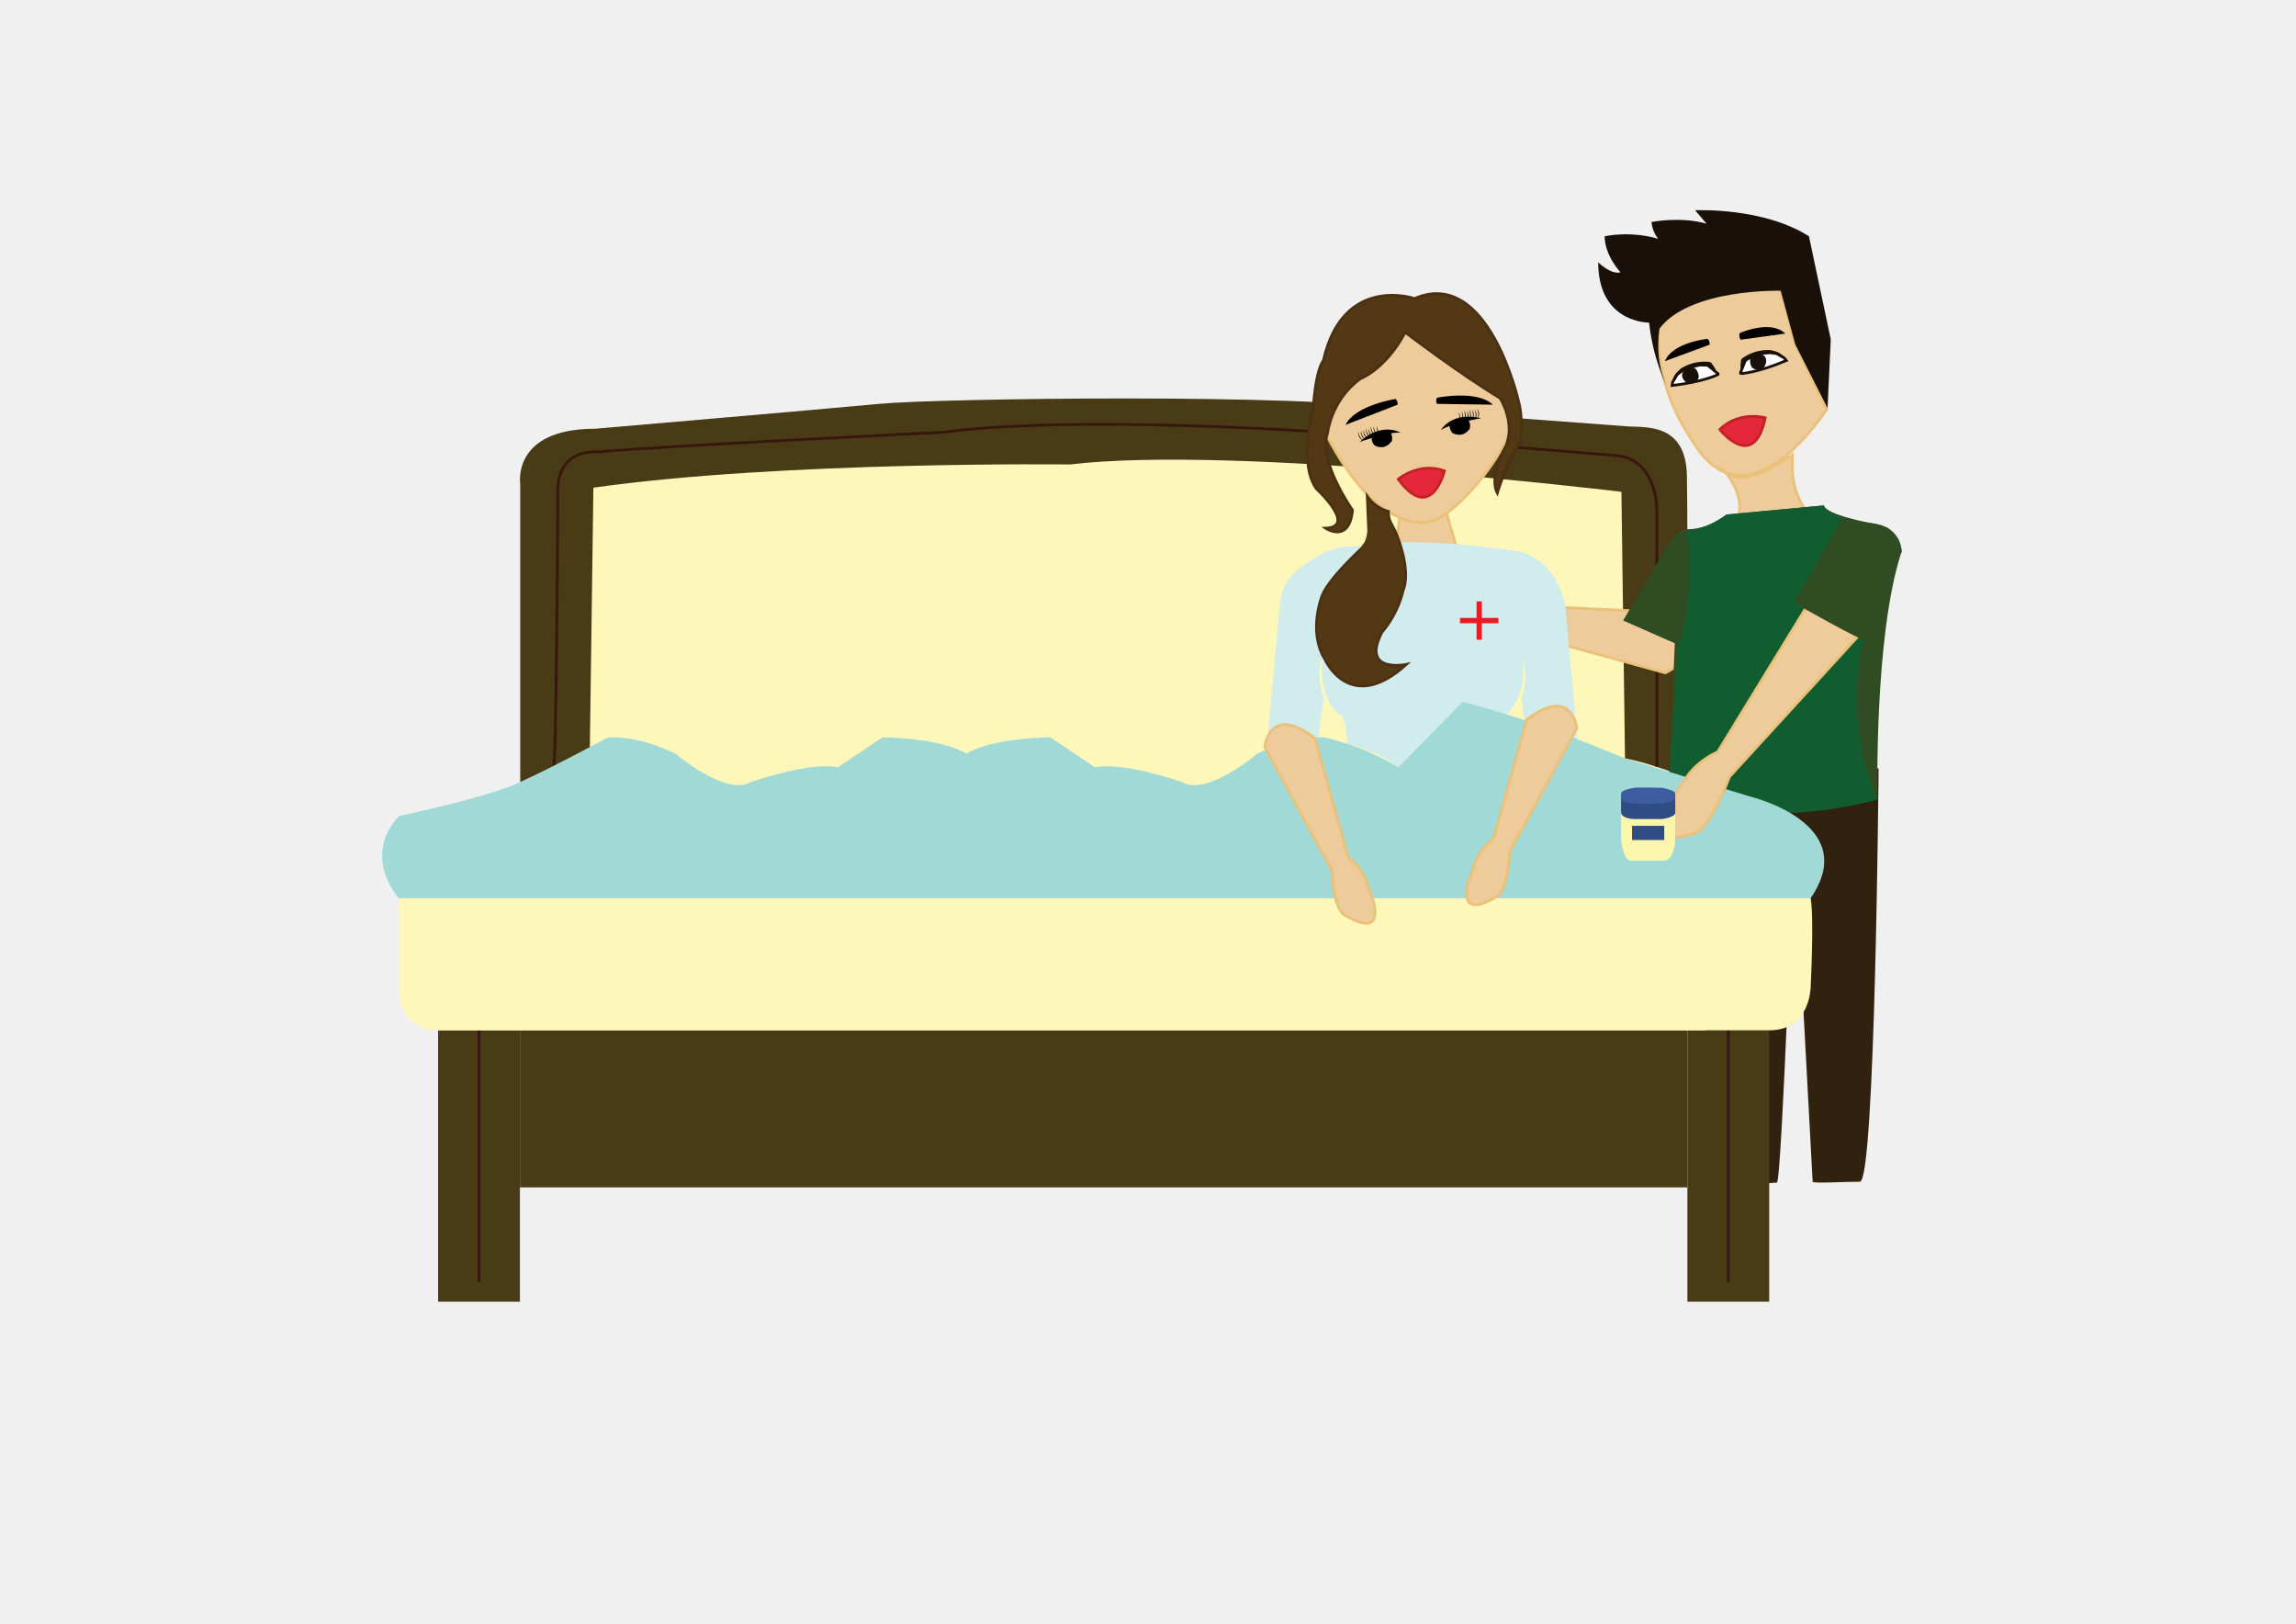
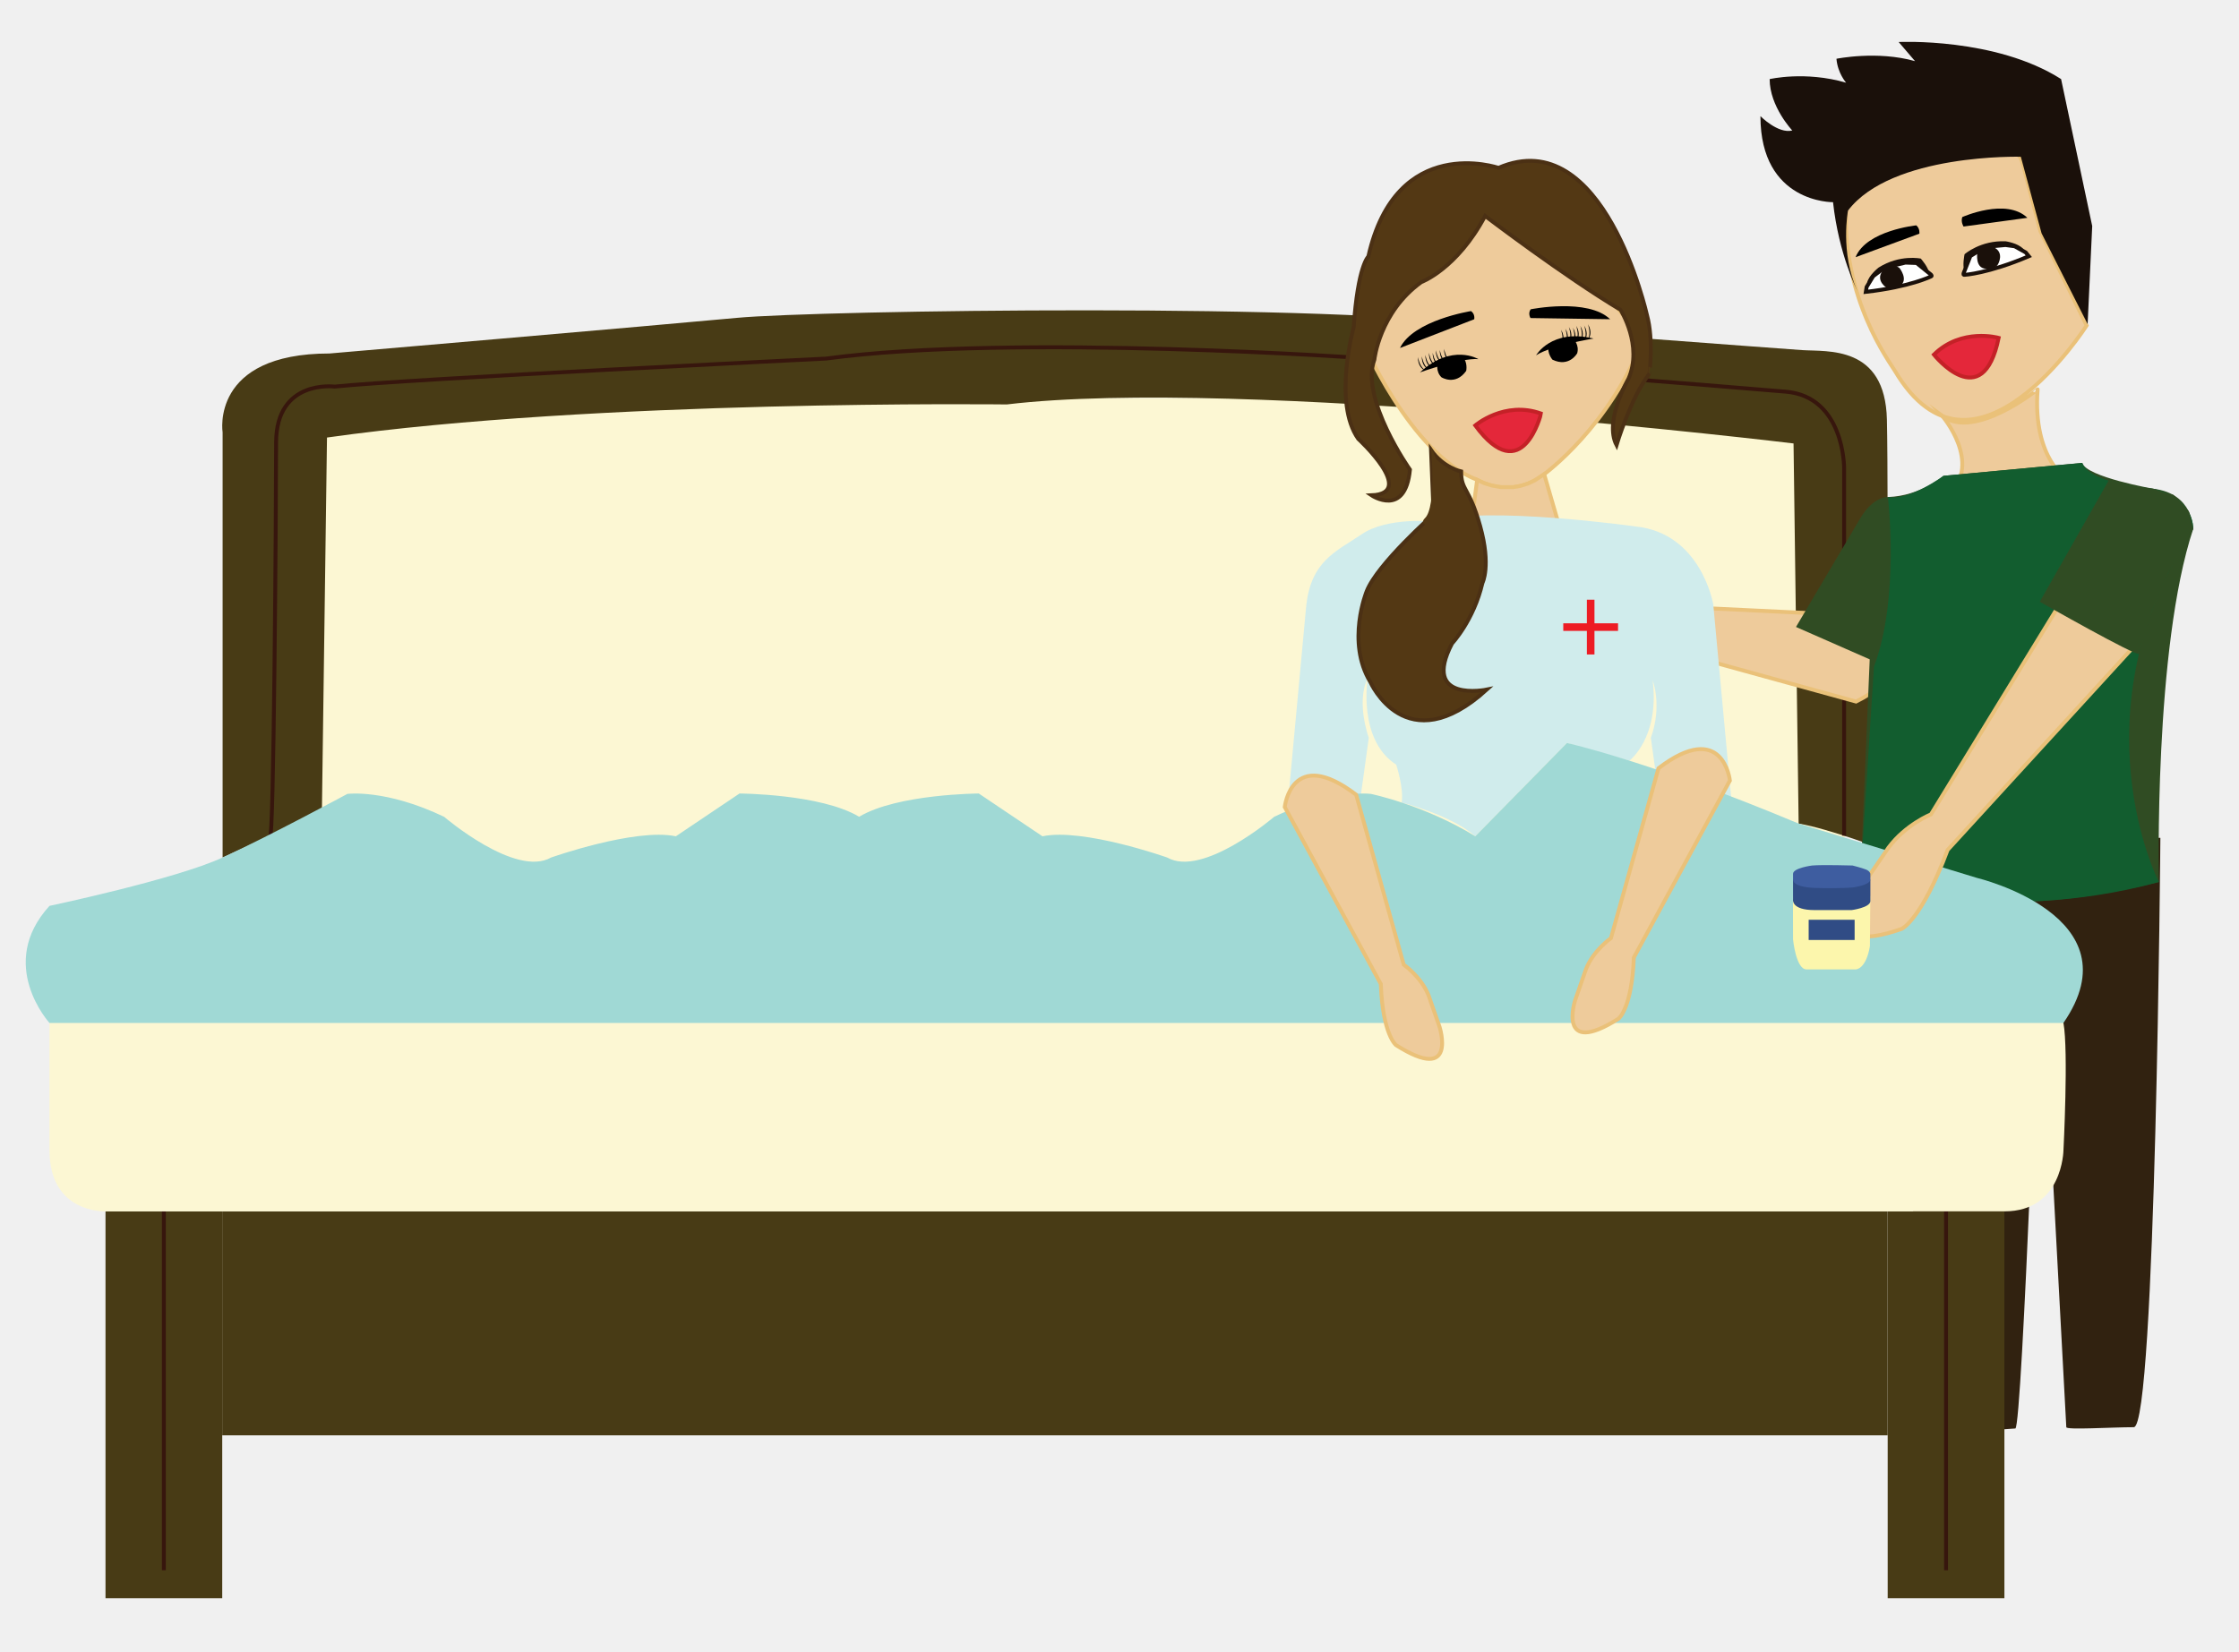
- <svg xmlns="http://www.w3.org/2000/svg" version="1.1" x="0px" y="0px" viewBox="0 0 841.89 595.28" style="enable-background:new 0 0 841.89 595.28;" xml:space="preserve">
+ <svg xmlns="http://www.w3.org/2000/svg" version="1.1" x="0px" y="0px" viewBox="0 0 575.51 424.59" style="enable-background:new 0 0 575.51 424.59;" xml:space="preserve">
  <style type="text/css">
	.st0{fill:#312210;}
- 	.st1{fill:#FDF7BA;}
+ 	.st1{fill:#FCF7D3;}
	.st2{fill:#483B15;}
	.st3{fill:none;stroke:#37160D;stroke-miterlimit:10;}
	.st4{fill:#EECB9B;stroke:#EAC179;stroke-miterlimit:10;}
	.st5{fill:#1A100A;}
	.st6{fill:#FFFFFF;stroke:#1A100A;stroke-miterlimit:10;}
	.st7{fill:#304C23;}
	.st8{fill:#125D2F;}
	.st9{fill:#E4273A;stroke:#C42127;stroke-miterlimit:10;}
	.st10{fill:#533814;stroke:#4B3014;stroke-miterlimit:10;}
	.st11{fill:#D0ECEC;}
	.st12{fill:#ED1C24;}
	.st13{fill:#533814;}
	.st14{fill:#A0D9D5;}
	.st15{fill:#FCF6AC;}
	.st16{fill:#304C85;}
	.st17{fill:#3E5DA0;}
</style>
  <g id="bed">
-     <path class="st0" d="M688.83,281.7c0,0-1.18,151.52-6.84,151.52c-5.66,0-17.34,0.75-17.34,0s-6.8-126.14-6.8-126.14   s-4.53,126.43-6.3,126.47s-24.67,2.21-25.08,0s-3.49-150.96,0-151.86S688.83,281.7,688.83,281.7z" />
-     <rect x="203.05" y="168.61" class="st1" width="404.65" height="133.51" />
-     <path class="st2" d="M190.75,286.76V177.47c0,0-3.27-20.29,27.49-20.29c0,0,83.77-7.2,104.71-9.16   c20.94-1.96,156.41-3.93,192.19,2.18c0,0,75.04,5.67,81.59,6.11s21.38-1.31,21.81,17.89c0.44,19.2,0,110.82,0,110.82   s-14.83-5.67-22.69-6.98l-1.31-97.73c0,0-142.01-17.23-202.22-10.03c0,0-105.37-1.31-174.74,8.51l-1.31,96.2L190.75,286.76z" />
-     <rect x="160.64" y="377.73" class="st2" width="30" height="99.48" />
-     <line class="st3" x1="175.65" y1="470" x2="175.65" y2="377.73" />
-     <path class="st3" d="M607.54,281.15v-94.53c0,0,0.09-18.32-14.96-19.63c-15.05-1.31-97.51-7.85-106.67-8.51   c0,0-91.62-6.54-140.05,0c0,0-107.33,5.24-126.31,7.2c0,0-15.05-1.96-15.05,14.4s-0.59,105.28-1.6,101.07" />
-     <rect x="618.73" y="377.73" class="st2" width="30" height="99.48" />
-     <line class="st3" x1="633.73" y1="470" x2="633.73" y2="377.73" />
-     <path class="st2" d="M190.65,377.73c0,0,413.08,0,428.08,0v57.59H190.65V377.73z" />
-     <path class="st1" d="M146.25,362.02v-49.66c0,0,0.55-14.48,29.4-8.59s54.37,8.59,54.37,8.59s8.51,6.62,32.72,0   c0,0,35.99-4,46.47-7.28l28.14,7.28c0,0,5.24-9.44,9.16-9.99c3.93-0.55,31.41,0,31.41,0s11.78,4.84,35.99,9.99   c24.21,5.16,94.89,9.74,113.87-3.35c0,0,26.83-5.89,45.16-1.96c0,0,28.14-1.96,39.27,1.96l6.52,3.35c0,0,9.19-4,22.28-3.35   c0,0,21.97,15.14,22.91,20.29c1.31,7.2,0,32.72,0,32.72s-0.18,15.71-15.18,15.71s-458.09,0-458.09,0h-30   C160.64,377.73,146.25,378.38,146.25,362.02z" />
+     <path class="st0" d="M555.3,215.41c0,0-1.18,151.52-6.84,151.52s-17.34,0.75-17.34,0s-6.8-126.14-6.8-126.14   s-4.53,126.43-6.3,126.47s-24.67,2.21-25.08,0c-0.41-2.21-3.49-150.96,0-151.86S555.3,215.41,555.3,215.41z" />
+     <rect x="69.52" y="102.32" class="st1" width="404.65" height="133.51" />
+     <path class="st2" d="M57.22,220.47V111.17c0,0-3.27-20.29,27.49-20.29c0,0,83.77-7.2,104.71-9.16   c20.94-1.96,156.41-3.93,192.19,2.18c0,0,75.04,5.67,81.59,6.11c6.54,0.44,21.38-1.31,21.81,17.89c0.44,19.2,0,110.82,0,110.82   s-14.83-5.67-22.69-6.98l-1.31-97.73c0,0-142.01-17.23-202.22-10.03c0,0-105.37-1.31-174.74,8.51l-1.31,96.2L57.22,220.47z" />
+     <rect x="27.12" y="311.43" class="st2" width="30" height="99.48" />
+     <line class="st3" x1="42.12" y1="403.71" x2="42.12" y2="311.43" />
+     <path class="st3" d="M474.01,214.86v-94.53c0,0,0.09-18.32-14.96-19.63c-15.05-1.31-97.51-7.85-106.67-8.51   c0,0-91.62-6.54-140.05,0c0,0-107.33,5.24-126.31,7.2c0,0-15.05-1.96-15.05,14.4s-0.59,105.28-1.6,101.07" />
+     <rect x="485.21" y="311.43" class="st2" width="30" height="99.48" />
+     <line class="st3" x1="500.21" y1="403.71" x2="500.21" y2="311.43" />
+     <path class="st2" d="M57.12,311.43c0,0,413.08,0,428.08,0v57.59H57.12V311.43z" />
+     <path class="st1" d="M12.72,295.73v-49.66c0,0,0.55-14.48,29.4-8.59s54.37,8.59,54.37,8.59s8.51,6.62,32.72,0   c0,0,35.99-4,46.47-7.28l28.14,7.28c0,0,5.24-9.44,9.16-9.99c3.93-0.55,31.41,0,31.41,0s11.78,4.84,35.99,9.99   c24.21,5.16,94.89,9.74,113.87-3.35c0,0,26.83-5.89,45.16-1.96c0,0,28.14-1.96,39.27,1.96l6.52,3.35c0,0,9.19-4,22.28-3.35   c0,0,21.97,15.14,22.91,20.29c1.31,7.2,0,32.72,0,32.72s-0.18,15.71-15.18,15.71c-15,0-458.09,0-458.09,0h-30   C27.12,311.43,12.72,312.09,12.72,295.73z" />
  </g>
  <g id="husband">
-     <path class="st4" d="M639.64,173.83c0,0,5.75,16.43,0,20.54c-5.75,4.11-17.25,9.86-17.25,9.86l47.64-7.39l-14.79-7.8   c0,0-2.29-11.99-1.14-22.63" />
-     <path class="st4" d="M608.08,119.63c0,0,6.85-13.52,41.14-14.35c0,0,2.84-2.25,4.38,3.63c0.59,2.25,4.39,16.79,4.39,16.79   l11.88,24.28c0,0-29.06,45.67-49.25,11.7C619.24,159.37,606.96,143.09,608.08,119.63z" />
+     <path class="st4" d="M506.12,107.53c0,0,5.75,16.43,0,20.54c-5.75,4.11-17.25,9.86-17.25,9.86l47.64-7.39l-14.79-7.8   c0,0-2.29-11.99-1.14-22.63" />
+     <path class="st4" d="M474.55,53.34c0,0,6.85-13.52,41.14-14.35c0,0,2.84-2.25,4.38,3.63c0.59,2.25,4.39,16.79,4.39,16.79   l11.88,24.28c0,0-29.06,45.67-49.25,11.7C485.72,93.08,473.44,76.8,474.55,53.34z" />
    <g>
-       <path class="st5" d="M638.49,135.93c-0.64-1.28,0-4.27,0-4.27s4.11-3.63,10.59-3.32c0,0,3.16,0.47,4.42,1.9l0.71,0.95    c0,0-3.32-2.45-5.22-1.9c0,0-5.69-0.02-9.01,2.83C639.99,132.12,638.89,136.72,638.49,135.93z" />
-       <path class="st6" d="M638.49,135.93c0,0-0.63,1.19,0,1.03c0,0,6.01-0.32,16.51-4.78l-0.79-0.98l-2.84-1.58l-2.37-0.31l-2.79,0.26    l-3.76,1.07l-2.46,1.5L638.49,135.93z" />
-       <path class="st5" d="M641.77,131.36c0,0-0.6,3.84,2.14,4.03c0,0,2.21,0.47,3.18-1.13c0,0,1.82-3.11-1.2-4.44    C642.87,128.5,641.77,131.36,641.77,131.36z" />
+       <path class="st5" d="M504.97,69.63c-0.64-1.28,0-4.27,0-4.27s4.11-3.63,10.59-3.32c0,0,3.16,0.47,4.42,1.9l0.71,0.95    c0,0-3.32-2.45-5.22-1.9c0,0-5.69-0.02-9.01,2.83C506.47,65.83,505.36,70.42,504.97,69.63z" />
+       <path class="st6" d="M504.97,69.63c0,0-0.63,1.19,0,1.03c0,0,6.01-0.32,16.51-4.78l-0.79-0.98l-2.84-1.58L515.48,63l-2.79,0.26    l-3.76,1.07l-2.46,1.5L504.97,69.63z" />
+       <path class="st5" d="M508.24,65.06c0,0-0.6,3.84,2.14,4.03c0,0,2.21,0.47,3.18-1.13c0,0,1.82-3.11-1.2-4.44    C509.34,62.21,508.24,65.06,508.24,65.06z" />
    </g>
-     <path class="st5" d="M629.34,136.49c-0.07-1.43-2.1-3.72-2.1-3.72s-5.36-1.15-10.85,2.31c0,0-2.52,1.97-2.92,3.83l-0.15,1.18   c0,0,1.69-3.76,3.61-4.21c0,0,4.94-2.81,9.24-1.96C626.17,133.92,629.39,137.38,629.34,136.49z" />
-     <path class="st6" d="M629.34,136.49c0,0,1.13,0.72,0.5,0.89c0,0-5.39,2.67-16.73,3.95l0.2-1.25l1.7-2.78l1.91-1.44l2.56-1.14   l3.8-0.91l2.88,0.1L629.34,136.49z" />
-     <path class="st5" d="M621.78,135.21c0,0,2.41,3.05,0.12,4.56c0,0-1.69,1.5-3.33,0.58c0,0-3.12-1.82-1.14-4.45   S621.78,135.21,621.78,135.21z" />
-     <path d="M637.91,122.11c0,0,11.27-5.05,16.74,0.19l-16.41,2.24C638.24,124.54,637.47,123.41,637.91,122.11z" />
-     <path d="M626.09,124.23c0,0-12.84,1.3-15.6,8.18l16.39-6.04C626.88,126.36,627.08,125.08,626.09,124.23z" />
-     <path class="st5" d="M621.55,77.09c0,0,24.87-1.23,41.75,9.53l8,37.79l-1.18,25.2l-11.84-23.35l-5.33-19.67   c0,0-33.16-0.92-44.42,13.83c0,0-2.08,10.77,2.37,20.59c0,0-4.74-9.22-6.22-22.74c0,0-18.66,0.31-18.66-22.12   c0,0,4.54,4.61,8.19,3.69c0,0-5.82-6.15-5.82-13.21c0,0,9.1-2.15,19.65,0.92c0,0-2.18-2.46-2.48-6.15c0,0,10.48-2.15,20.2,0.61   L621.55,77.09z" />
-     <path class="st4" d="M632.79,173.26c0,0,10.25,11.94,1.76,20.16l30.67-3.56c0,0-9.31-5.3-7.94-23.46   C657.28,166.39,641.17,179.48,632.79,173.26z" />
-     <path class="st4" d="M611.99,224.58c0,0,18.52,12.27-1.38,22.09l-55.8-15.37c0,0-4.99,2.84-11.31,1.77l-10.42-2.22   c0,0-19.17-4.55-2.52-15.28c0,0,4.07-2.03,19.94,6.05L611.99,224.58z" />
-     <path class="st7" d="M633.06,188.64c0,0-5.78,5.15-14.27,5.45c0,0-3.68-0.3-7.1,5.45l-16.53,27.95l18.95,8.33l-2.42,57.25   c0,0,29.53,11.81,76.75,0c0,0-1.36-60.24,8.83-90.81c0,0,0-9.08-10.19-10.29c0,0-17.33-3.03-18.34-6.66L633.06,188.64z" />
-     <path class="st8" d="M618.79,194.09c0,0,3.1,25.96-3.58,43.58c0,0-0.92,14.05-3.53,55.4c0,0,34.52,11.49,76.75,0   c0,0-22.09-43.09,8.83-90.81c0,0,0.41-7.81-10.19-10.29c0,0-16.2-1.08-18.34-6.66l-35.67,3.33   C633.06,188.64,624.39,195.03,618.79,194.09z" />
-     <path class="st9" d="M647.26,153.16c0,0-9.51-2.71-16.64,4.3C630.62,157.46,643.13,173.24,647.26,153.16z" />
+     <path class="st5" d="M495.82,70.2c-0.07-1.43-2.1-3.72-2.1-3.72s-5.36-1.15-10.85,2.31c0,0-2.52,1.97-2.92,3.83l-0.15,1.18   c0,0,1.69-3.76,3.61-4.21c0,0,4.94-2.81,9.24-1.96C492.64,67.63,495.86,71.08,495.82,70.2z" />
+     <path class="st6" d="M495.82,70.2c0,0,1.13,0.72,0.5,0.89c0,0-5.39,2.67-16.73,3.95l0.2-1.25l1.7-2.78l1.91-1.44l2.56-1.14   l3.8-0.91l2.88,0.1L495.82,70.2z" />
+     <path class="st5" d="M488.26,68.92c0,0,2.41,3.05,0.12,4.56c0,0-1.69,1.5-3.33,0.58c0,0-3.12-1.82-1.14-4.45   C485.89,66.97,488.26,68.92,488.26,68.92z" />
+     <path d="M504.38,55.81c0,0,11.27-5.05,16.74,0.19l-16.41,2.24C504.72,58.25,503.95,57.11,504.38,55.81z" />
+     <path d="M492.56,57.94c0,0-12.84,1.3-15.6,8.18l16.39-6.04C493.35,60.07,493.56,58.78,492.56,57.94z" />
+     <path class="st5" d="M488.03,10.8c0,0,24.87-1.23,41.75,9.53l8,37.79l-1.18,25.2l-11.84-23.35l-5.33-19.67   c0,0-33.16-0.92-44.42,13.83c0,0-2.08,10.77,2.37,20.59c0,0-4.74-9.22-6.22-22.74c0,0-18.66,0.31-18.66-22.12   c0,0,4.54,4.61,8.19,3.69c0,0-5.82-6.15-5.82-13.21c0,0,9.1-2.15,19.65,0.92c0,0-2.18-2.46-2.48-6.15c0,0,10.48-2.15,20.2,0.61   L488.03,10.8z" />
+     <path class="st4" d="M499.26,106.97c0,0,10.25,11.94,1.76,20.16l30.67-3.56c0,0-9.31-5.3-7.94-23.46   C523.75,100.1,507.64,113.19,499.26,106.97z" />
+     <path class="st4" d="M478.46,158.28c0,0,18.52,12.27-1.38,22.09L421.28,165c0,0-4.99,2.84-11.31,1.77l-10.42-2.22   c0,0-19.17-4.55-2.52-15.28c0,0,4.07-2.03,19.94,6.05L478.46,158.28z" />
+     <path class="st7" d="M499.54,122.34c0,0-5.78,5.15-14.27,5.45c0,0-3.68-0.3-7.1,5.45l-16.53,27.95l18.95,8.33l-2.42,57.25   c0,0,29.53,11.81,76.75,0c0,0-1.36-60.24,8.83-90.81c0,0,0-9.08-10.19-10.29c0,0-17.33-3.03-18.34-6.66L499.54,122.34z" />
+     <path class="st8" d="M485.27,127.79c0,0,3.1,25.96-3.58,43.58c0,0-0.92,14.05-3.53,55.4c0,0,34.52,11.49,76.75,0   c0,0-22.09-43.09,8.83-90.81c0,0,0.41-7.81-10.19-10.29c0,0-16.2-1.08-18.34-6.66l-35.67,3.33   C499.54,122.34,490.87,128.74,485.27,127.79z" />
+     <path class="st9" d="M513.73,86.87c0,0-9.51-2.71-16.64,4.3C497.09,91.17,509.61,106.95,513.73,86.87z" />
  </g>
  <g id="girl">
    <g>
-       <path class="st4" d="M549.76,146.08c-0.21-0.56-32.51-27.79-32.51-27.79l-33.7,35.19c0,0,12.28,29.37,29.65,36.18    c0,0,8.67,5.28,17.22-1.45c0,0,16.97-12.3,25.45-34.74L549.76,146.08z" />
-       <path class="st4" d="M549.18,210.35c0,0-13.67-3.58-15.03-9.34l-3.72-12.81l-2.39,1.58l-1.78,0.83l-1.9,0.6l-1.86,0.32l-3.23,0    l-2.31-0.41l-1.93-0.61l-1.82-0.85l-1.44,10.77c0,0-3.87,12.32-24.85,12.47L549.18,210.35z" />
+       <path class="st4" d="M416.23,79.79C416.02,79.23,383.73,52,383.73,52l-33.7,35.19c0,0,12.28,29.37,29.65,36.18    c0,0,8.67,5.28,17.22-1.45c0,0,16.97-12.3,25.45-34.74L416.23,79.79z" />
+       <path class="st4" d="M415.66,144.06c0,0-13.67-3.58-15.03-9.34l-3.72-12.81l-2.39,1.58l-1.78,0.83l-1.9,0.6l-1.86,0.32l-3.23,0    l-2.31-0.41l-1.93-0.61l-1.82-0.85l-1.44,10.77c0,0-3.87,12.32-24.85,12.47L415.66,144.06z" />
    </g>
-     <path class="st10" d="M556.87,147.36c0,0-11.04-49.71-38.18-37.9c0,0-26.29-9.07-33.45,22.78c0,0-2.72,2.37-3.77,18.19   c0,0-5.41,19.38,1.17,28.7c0,0,15.23,14.03,3.41,14.51c0,0,8.69,5.85,9.88-6.6c0,0-12.86-18.26-9.14-28.28   c0,0,1.29-12.17,12.06-19.93c0,0,9.17-3.38,16.4-17.01c0,0,20.36,15.51,34.8,24.13c0,0,5.82,9.16,2.04,17.76   c0,0-6.32,10.78-3.06,17.03c0,0,3.64-12.17,8.46-18.38C557.48,162.36,558.61,153.64,556.87,147.36z" />
+     <path class="st10" d="M423.35,81.06c0,0-11.04-49.71-38.18-37.9c0,0-26.29-9.07-33.45,22.78c0,0-2.72,2.37-3.77,18.19   c0,0-5.41,19.38,1.17,28.7c0,0,15.23,14.03,3.41,14.51c0,0,8.69,5.85,9.88-6.6c0,0-12.86-18.26-9.14-28.28   c0,0,1.29-12.17,12.06-19.93c0,0,9.17-3.38,16.4-17.01c0,0,20.36,15.51,34.8,24.13c0,0,5.82,9.16,2.04,17.76   c0,0-6.32,10.78-3.06,17.03c0,0,3.64-12.17,8.46-18.38C423.96,96.07,425.08,87.35,423.35,81.06z" />
    <g>
-       <path class="st11" d="M493.8,272.62c0,0,12.55,3.11,18.93,8.68l23.56-23.99l16.04,4.55c0,0,7.78-5.81,6-20.6    c0,0,2.51,6.48-0.48,14.71l3.15,22.61c0,0,1.56,14.14,17.35,3.97c0,0,1.07-1.23,0.69-5.38c-0.39-4.16-5.14-55.46-5.14-55.46    s-3.04-18.35-19.99-20.07c0,0-38.74-5.45-51.98-1.28c0,0-11.79-1.21-18.39,3.28c-6.6,4.49-13.2,6.81-14.32,18.93    c-1.12,12.12-5.28,56.97-5.28,56.97s-0.94,2.24,2.26,3.87c3.2,1.62,13.9,7.04,15.89-4.3c0.41-2.31,3.26-23.13,3.26-23.13    s-3.34-9.09-0.28-15.35c0,0-2.64,15.83,7.32,22.24C492.41,262.86,494.4,268.92,493.8,272.62z" />
+       <path class="st11" d="M360.28,206.33c0,0,12.55,3.11,18.93,8.68l23.56-23.99l16.04,4.55c0,0,7.78-5.81,6-20.6    c0,0,2.51,6.48-0.48,14.71l3.15,22.61c0,0,1.56,14.14,17.35,3.97c0,0,1.07-1.23,0.69-5.38s-5.14-55.46-5.14-55.46    s-3.04-18.35-19.99-20.07c0,0-38.74-5.45-51.98-1.28c0,0-11.79-1.21-18.39,3.28c-6.6,4.49-13.2,6.81-14.32,18.93    s-5.28,56.97-5.28,56.97s-0.94,2.24,2.26,3.87c3.2,1.62,13.9,7.04,15.89-4.3c0.41-2.31,3.26-23.13,3.26-23.13    s-3.34-9.09-0.28-15.35c0,0-2.64,15.83,7.32,22.24C358.88,196.57,360.87,202.63,360.28,206.33z" />
      <g>
-         <rect x="535.35" y="226.54" class="st12" width="14.08" height="1.95" />
-         <rect x="535.35" y="226.54" transform="matrix(-1.836970e-16 1 -1 -1.836970e-16 769.9067 -314.8714)" class="st12" width="14.08" height="1.95" />
+         <rect x="401.82" y="160.25" class="st12" width="14.08" height="1.95" />
+         <rect x="401.82" y="160.25" transform="matrix(-1.836970e-16 1 -1 -1.836970e-16 570.0894 -247.6383)" class="st12" width="14.08" height="1.95" />
      </g>
    </g>
-     <path class="st10" d="M509.1,187.5c0,0-4.55-0.94-7.74-5.51l0.67,16.5c0,0-14.51,12.8-17.23,19.86c0,0-5.29,12.99,0.95,23.26   c0,0,9.12,20.86,29.95,1.97c0,0-16.95,3.51-8.94-11.85c0,0,5.58-5.93,7.82-15.57c0,0,2.26-4.38-0.59-14.6   S509.12,192.58,509.1,187.5z" />
-     <path class="st13" d="M501.32,181c0,0,1.54,15.57-1.55,18.54c-3.09,2.97,10.35,3.84,10.35,3.84L501.32,181z" />
-     <path d="M511.64,146.27c0,0-14.8,2.32-18.26,9.49l19.08-7.39C512.45,148.37,512.75,147.05,511.64,146.27z" />
-     <path d="M526.96,145.81c0,0,14.69-2.97,20.42,2.55l-20.46-0.3C526.93,148.06,526.2,146.93,526.96,145.81z" />
-     <path class="st9" d="M512.72,175.68c0,0,7.5-6.44,16.91-3.06C529.63,172.62,524.87,192.19,512.72,175.68z" />
+     <path class="st10" d="M375.57,121.21c0,0-4.55-0.94-7.74-5.51l0.67,16.5c0,0-14.51,12.8-17.23,19.86c0,0-5.29,12.99,0.95,23.26   c0,0,9.12,20.86,29.95,1.97c0,0-16.95,3.51-8.94-11.85c0,0,5.58-5.93,7.82-15.57c0,0,2.26-4.38-0.59-14.6   S375.59,126.28,375.57,121.21z" />
+     <path class="st13" d="M367.8,114.7c0,0,1.54,15.57-1.55,18.54s10.35,3.84,10.35,3.84L367.8,114.7z" />
+     <path d="M378.11,79.98c0,0-14.8,2.32-18.26,9.49l19.08-7.39C378.93,82.08,379.22,80.76,378.11,79.98z" />
+     <path d="M393.44,79.52c0,0,14.69-2.97,20.42,2.55l-20.46-0.3C393.41,81.77,392.67,80.63,393.44,79.52z" />
+     <path class="st9" d="M379.2,109.38c0,0,7.5-6.44,16.91-3.06C396.11,106.33,391.35,125.9,379.2,109.38z" />
    <g>
-       <path d="M498.52,162.03c0,0,10.37-3.75,15.02-3.41C513.53,158.63,506.74,154.47,498.52,162.03z" />
-       <path d="M504.03,163.29c0,0,3.59,2.27,6.36-1.65c0,0,0.48-2.22-0.94-3.63l-6.39,1.54C503.06,159.55,502.47,161.76,504.03,163.29z" />
-       <path d="M499.37,161.28c0,0-1.45-0.79-1.39-3.19c0,0,0.38,2.32,1.59,3.14" />
-       <path d="M501.29,160.71c0,0-1.45-0.79-1.39-3.19c0,0,0.38,2.32,1.59,3.14" />
-       <path d="M500.38,161.09c0,0-1.45-0.79-1.39-3.19c0,0,0.38,2.32,1.59,3.14" />
-       <path d="M502.2,160.17c0,0-1.45-0.79-1.39-3.19c0,0,0.38,2.32,1.59,3.14" />
-       <path d="M503.19,160.18c0,0-1.45-0.79-1.39-3.19c0,0,0.38,2.32,1.59,3.14" />
-       <path d="M504.99,159.45c0,0-1.45-0.79-1.39-3.19c0,0,0.38,2.32,1.59,3.14" />
-       <path d="M503.99,159.51c0,0-1.45-0.79-1.39-3.19c0,0,0.38,2.32,1.59,3.14" />
-       <path d="M506.11,159.16c0,0-1.45-0.79-1.39-3.19c0,0,0.38,2.32,1.59,3.14" />
+       <path d="M364.99,95.74c0,0,10.37-3.75,15.02-3.41C380.01,92.33,373.21,88.18,364.99,95.74z" />
+       <path d="M370.51,97c0,0,3.59,2.27,6.36-1.65c0,0,0.48-2.22-0.94-3.63l-6.39,1.54C369.53,93.26,368.94,95.47,370.51,97z" />
+       <path d="M365.85,94.99c0,0-1.45-0.79-1.39-3.19c0,0,0.38,2.32,1.59,3.14" />
+       <path d="M367.76,94.42c0,0-1.45-0.79-1.39-3.19c0,0,0.38,2.32,1.59,3.14" />
+       <path d="M366.85,94.8c0,0-1.45-0.79-1.39-3.19c0,0,0.38,2.32,1.59,3.14" />
+       <path d="M368.68,93.88c0,0-1.45-0.79-1.39-3.19c0,0,0.38,2.32,1.59,3.14" />
+       <path d="M369.66,93.89c0,0-1.45-0.79-1.39-3.19c0,0,0.38,2.32,1.59,3.14" />
+       <path d="M371.47,93.16c0,0-1.45-0.79-1.39-3.19c0,0,0.38,2.32,1.59,3.14" />
+       <path d="M370.46,93.22c0,0-1.45-0.79-1.39-3.19c0,0,0.38,2.32,1.59,3.14" />
+       <path d="M372.58,92.87c0,0-1.45-0.79-1.39-3.19c0,0,0.38,2.32,1.59,3.14" />
    </g>
    <g>
-       <path d="M543.13,153.34c0,0-10.89,1.75-14.78,4.31C528.35,157.65,532.28,150.72,543.13,153.34z" />
-       <path d="M538.93,157.12c0,0-2.04,3.73-6.36,1.65c0,0-1.5-1.71-0.94-3.63l6.33-1.76C537.95,153.37,539.54,155.02,538.93,157.12z" />
-       <path d="M542.02,153.1c0,0,0.88-1.39-0.34-3.47c0,0,0.79,2.22,0.14,3.52" />
-       <path d="M540.07,153.52c0,0,0.88-1.39-0.34-3.47c0,0,0.79,2.22,0.14,3.52" />
-       <path d="M541.05,153.42c0,0,0.88-1.39-0.34-3.47c0,0,0.79,2.22,0.14,3.52" />
-       <path d="M539.01,153.5c0,0,0.88-1.39-0.34-3.47c0,0,0.79,2.22,0.14,3.52" />
-       <path d="M538.15,153.98c0,0,0.88-1.39-0.34-3.47c0,0,0.79,2.22,0.14,3.52" />
-       <path d="M536.22,154.22c0,0,0.88-1.39-0.34-3.47c0,0,0.79,2.22,0.14,3.52" />
-       <path d="M537.12,153.79c0,0,0.88-1.39-0.34-3.47c0,0,0.79,2.22,0.14,3.52" />
-       <path d="M535.1,154.51c0,0,0.88-1.39-0.34-3.47c0,0,0.79,2.22,0.14,3.52" />
+       <path d="M409.61,87.04c0,0-10.89,1.75-14.78,4.31C394.83,91.36,398.75,84.43,409.61,87.04z" />
+       <path d="M405.4,90.82c0,0-2.04,3.73-6.36,1.65c0,0-1.5-1.71-0.94-3.63l6.33-1.76C404.43,87.08,406.02,88.72,405.4,90.82z" />
+       <path d="M408.5,86.8c0,0,0.88-1.39-0.34-3.47c0,0,0.79,2.22,0.14,3.52" />
+       <path d="M406.54,87.23c0,0,0.88-1.39-0.34-3.47c0,0,0.79,2.22,0.14,3.52" />
+       <path d="M407.53,87.13c0,0,0.88-1.39-0.34-3.47c0,0,0.79,2.22,0.14,3.52" />
+       <path d="M405.48,87.21c0,0,0.88-1.39-0.34-3.47c0,0,0.79,2.22,0.14,3.52" />
+       <path d="M404.63,87.69c0,0,0.88-1.39-0.34-3.47c0,0,0.79,2.22,0.14,3.52" />
+       <path d="M402.69,87.93c0,0,0.88-1.39-0.34-3.47c0,0,0.79,2.22,0.14,3.52" />
+       <path d="M403.6,87.5c0,0,0.88-1.39-0.34-3.47c0,0,0.79,2.22,0.14,3.52" />
+       <path d="M401.58,88.22c0,0,0.88-1.39-0.34-3.47c0,0,0.79,2.22,0.14,3.52" />
    </g>
    <g id="Layer_8">
	</g>
  </g>
  <g id="blanket">
    <g>
-       <path class="st14" d="M354.36,276.29c9.82-5.89,30.76-5.98,30.76-5.98l16.36,11c10.47-2.19,32.07,5.46,32.07,5.46    c9.16,5.24,27.49-10.47,27.49-10.47c4.58-2.19,8.68-3.59,12.16-4.49c7.96-2.04,12.71-1.4,12.71-1.4s13.74,2.83,26.83,10.9    l23.56-23.99c0,0,21.6,4.8,59.55,20.72l45.81,13.96c0,0,41.23,9.82,22.25,37.3H146.25c0,0-13.74-15.05,0-30.1    c0,0,32.36-6.83,44.5-12.43c12.14-5.6,32.07-16.36,32.07-16.36s9.82-1.31,24.87,5.89c0,0,18.32,15.71,27.49,10.47    c0,0,21.6-7.65,32.07-5.46l16.36-11C323.6,270.3,344.54,270.4,354.36,276.29" />
+       <path class="st14" d="M220.83,209.99c9.82-5.89,30.76-5.98,30.76-5.98l16.36,11c10.47-2.19,32.07,5.46,32.07,5.46    c9.16,5.24,27.49-10.47,27.49-10.47c4.58-2.19,8.68-3.59,12.16-4.49c7.96-2.04,12.71-1.4,12.71-1.4s13.74,2.83,26.83,10.9    l23.56-23.99c0,0,21.6,4.8,59.55,20.72l45.81,13.96c0,0,41.23,9.82,22.25,37.3H12.72c0,0-13.74-15.05,0-30.1    c0,0,32.36-6.83,44.5-12.43s32.07-16.36,32.07-16.36s9.82-1.31,24.87,5.89c0,0,18.32,15.71,27.49,10.47c0,0,21.6-7.65,32.07-5.46    l16.36-11C190.08,204.01,211.02,204.1,220.83,209.99" />
    </g>
  </g>
  <g id="arms_1_">
-     <path class="st4" d="M463.75,273.78c0,0,1.7-15.85,18.35-3.17l12.23,43.69c0,0,4.48,3.11,6.4,7.93l2.8,8.03   c0,0,4.79,14.87-11.17,4.73c0,0-3.42-2.59-3.92-15.71L463.75,273.78z" />
-     <path class="st4" d="M578.18,266.97c0,0-1.7-15.85-18.35-3.17l-12.23,43.69c0,0-4.48,3.11-6.4,7.93l-2.8,8.03   c0,0-4.79,14.87,11.17,4.73c0,0,3.42-2.59,3.92-15.71L578.18,266.97z" />
+     <path class="st4" d="M330.23,207.49c0,0,1.7-15.85,18.35-3.17l12.23,43.69c0,0,4.48,3.11,6.4,7.93l2.8,8.03   c0,0,4.79,14.87-11.17,4.73c0,0-3.42-2.59-3.92-15.71L330.23,207.49z" />
+     <path class="st4" d="M444.65,200.68c0,0-1.7-15.85-18.35-3.17l-12.23,43.69c0,0-4.48,3.11-6.4,7.93l-2.8,8.03   c0,0-4.79,14.87,11.17,4.73c0,0,3.42-2.59,3.92-15.71L444.65,200.68z" />
    <g id="arms">
-       <path class="st4" d="M683.24,231.15c0,0,5.51-22.61-19.16-11.37l-34.23,55.88c0,0-6.5,2.61-10.92,8.56l-6.92,10.07    c0,0-12.35,18.78,10.35,10.8c0,0,5.06-2.29,11.77-20.28L683.24,231.15z" />
+       <path class="st4" d="M549.72,164.86c0,0,5.51-22.61-19.16-11.37l-34.23,55.88c0,0-6.5,2.61-10.92,8.56L478.49,228    c0,0-12.35,18.78,10.35,10.8c0,0,5.06-2.29,11.77-20.28L549.72,164.86z" />
    </g>
-     <path class="st7" d="M675.51,189.88l-17.68,31.13c0,0,25.26,14.38,25.52,13.35c0.25-1.03,3.43-11.3,3.43-11.3l4.11-9.57l6.39-11.23   l-1.11-4.46c0,0-3.93-4.58-4.27-4.38c-0.34,0.2-4.81-1.45-4.81-1.45l-6.46-0.85L675.51,189.88z" />
+     <path class="st7" d="M541.98,123.58l-17.68,31.13c0,0,25.26,14.38,25.52,13.35c0.25-1.03,3.43-11.3,3.43-11.3l4.11-9.57l6.39-11.23   l-1.11-4.46c0,0-3.93-4.58-4.27-4.38s-4.81-1.45-4.81-1.45l-6.46-0.85L541.98,123.58z" />
  </g>
  <g id="vaseline">
    <g>
-       <path class="st15" d="M594.4,307.8c0,0,0.74,7.64,3.41,7.72h12.68c0,0,2.64,0.11,3.67-5.96l0.11-12.88h-19.89L594.4,307.8z" />
-       <path class="st16" d="M594.4,297.57c0,0-0.53,2.71,5.52,2.71c0.34,0,9.55,0,9.55,0s4.66-0.61,4.81-2.25v-5.55H594.4L594.4,297.57z    " />
-       <path class="st17" d="M594.4,290.96v1.52c0,0-0.3,1.93,5.82,2.11c6.11,0.19,9.52-0.12,9.52-0.12s4.35-0.55,4.54-1.99v-1.52    c0,0-0.09-0.69-1.13-1.11s-3.46-1.03-3.46-1.03s-7.76-0.23-10.37,0C599.32,288.82,594.4,289.44,594.4,290.96z" />
-       <rect x="598.43" y="302.76" class="st16" width="11.81" height="5.2" />
+       <path class="st15" d="M460.88,241.51c0,0,0.74,7.64,3.41,7.72h12.68c0,0,2.64,0.11,3.67-5.96l0.11-12.88h-19.89L460.88,241.51z" />
+       <path class="st16" d="M460.88,231.27c0,0-0.53,2.71,5.52,2.71c0.34,0,9.55,0,9.55,0s4.66-0.61,4.81-2.25v-5.55h-19.88    L460.88,231.27z" />
+       <path class="st17" d="M460.88,224.66v1.52c0,0-0.3,1.93,5.82,2.11s9.52-0.12,9.52-0.12s4.35-0.55,4.54-1.99v-1.52    c0,0-0.09-0.69-1.13-1.11c-1.05-0.42-3.46-1.03-3.46-1.03s-7.76-0.23-10.37,0C465.79,222.52,460.88,223.14,460.88,224.66z" />
+       <rect x="464.9" y="236.47" class="st16" width="11.81" height="5.2" />
    </g>
  </g>
</svg>
